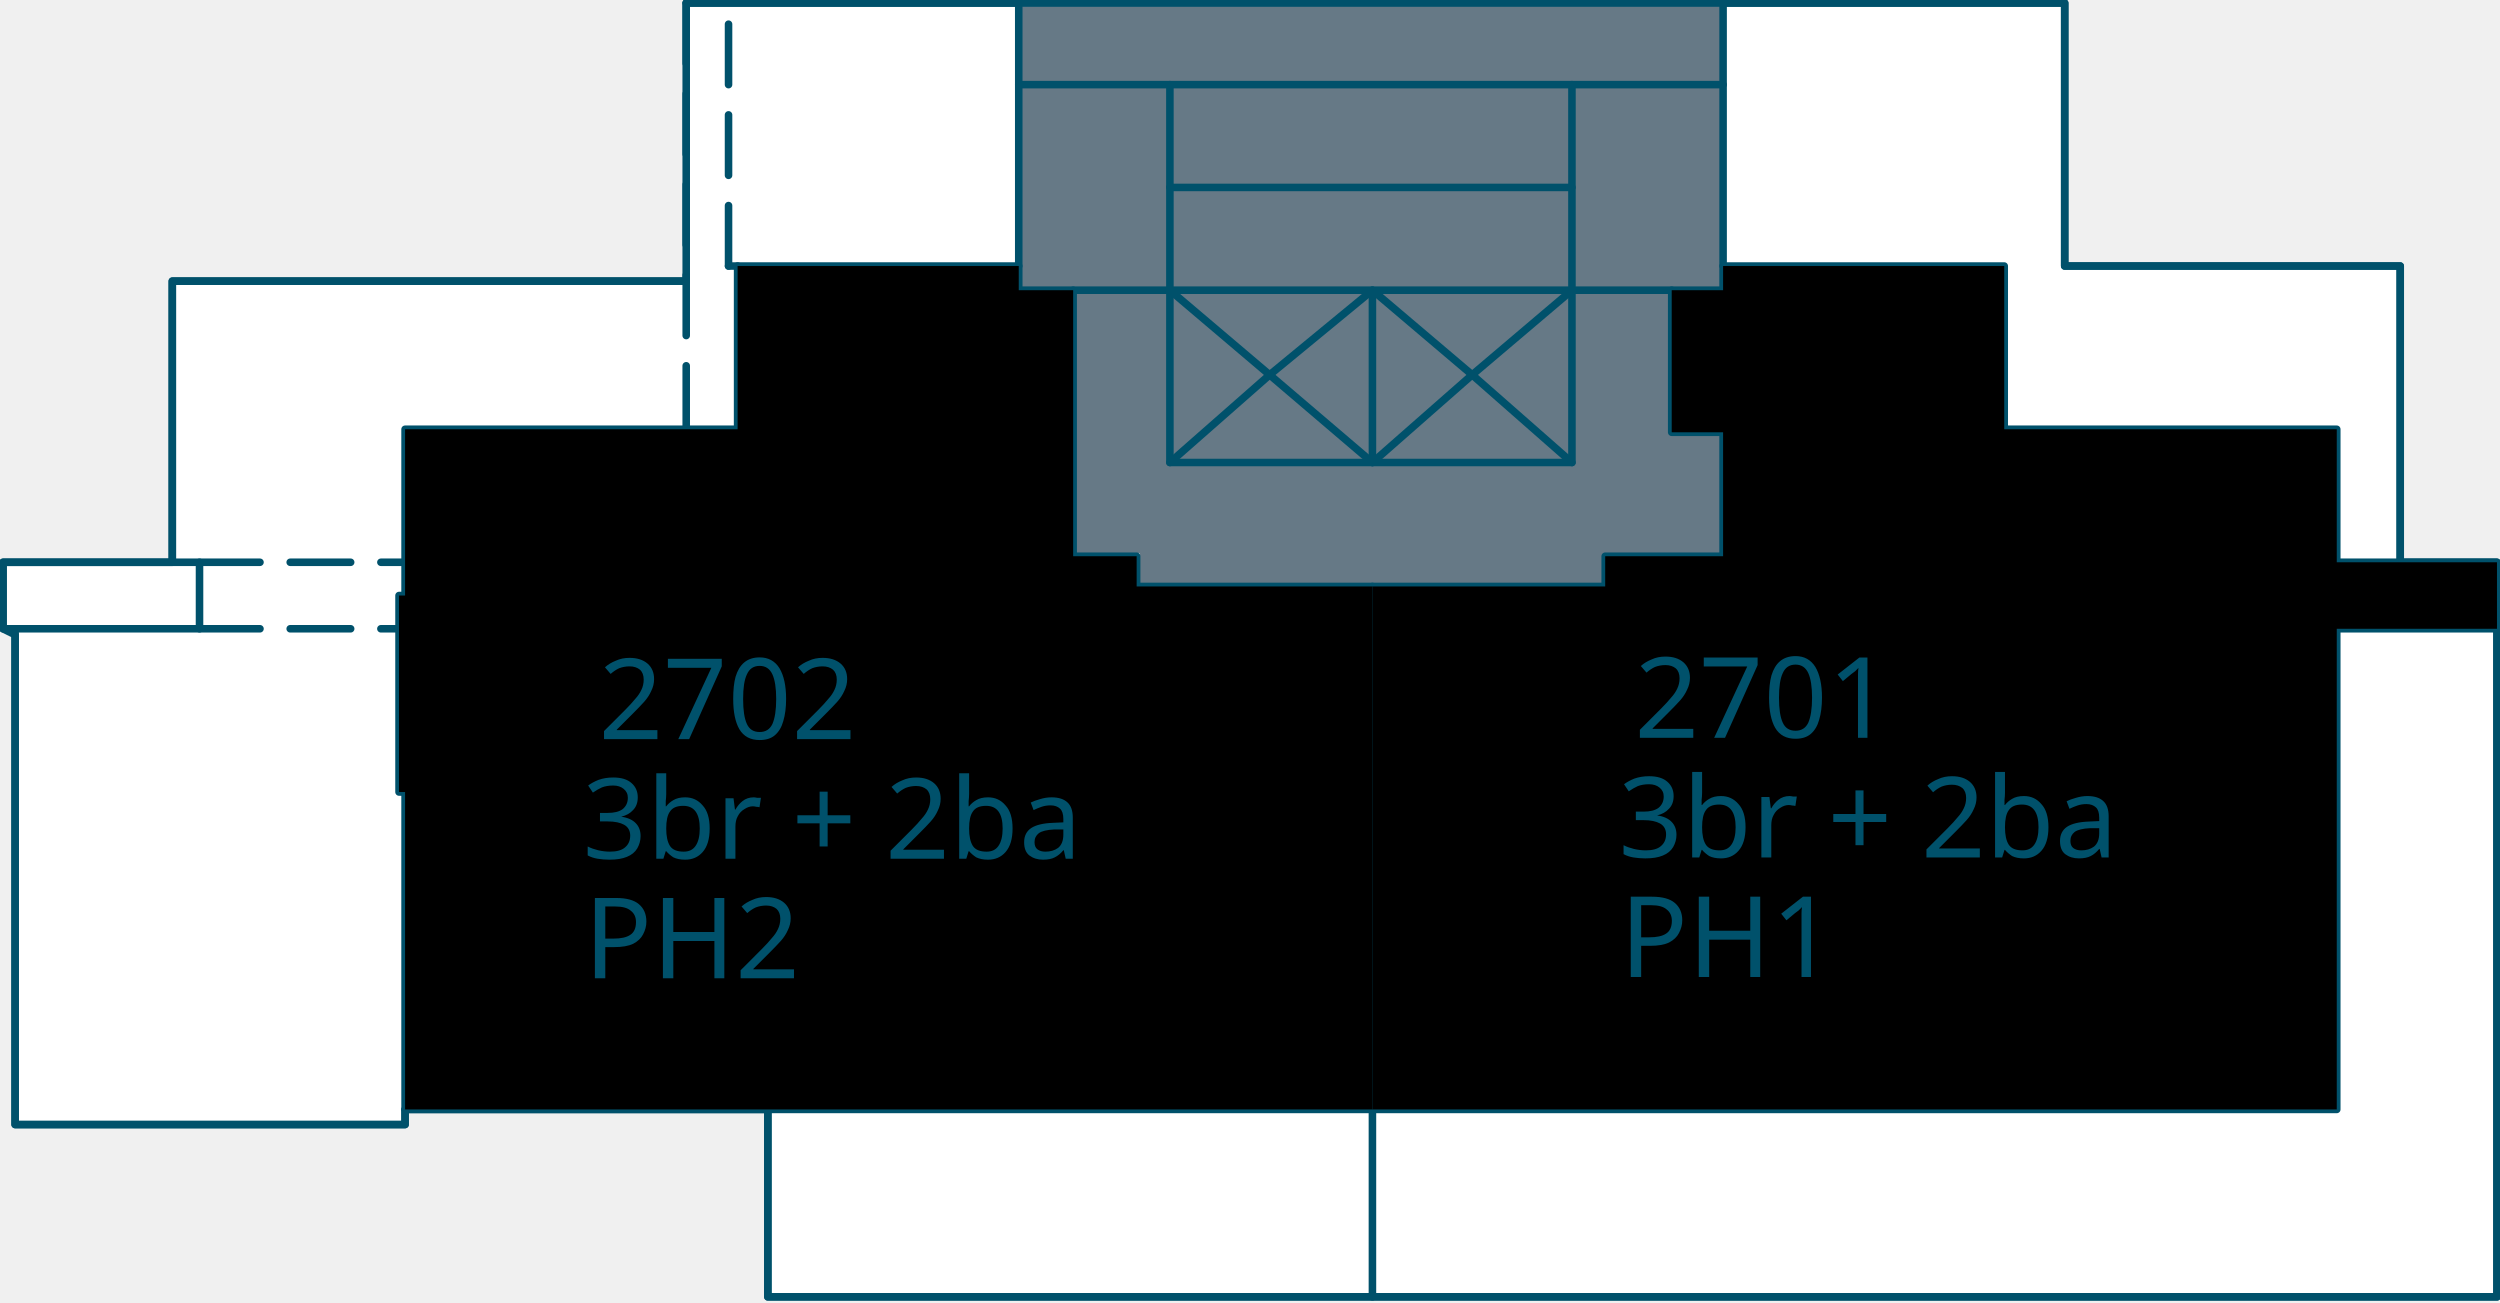
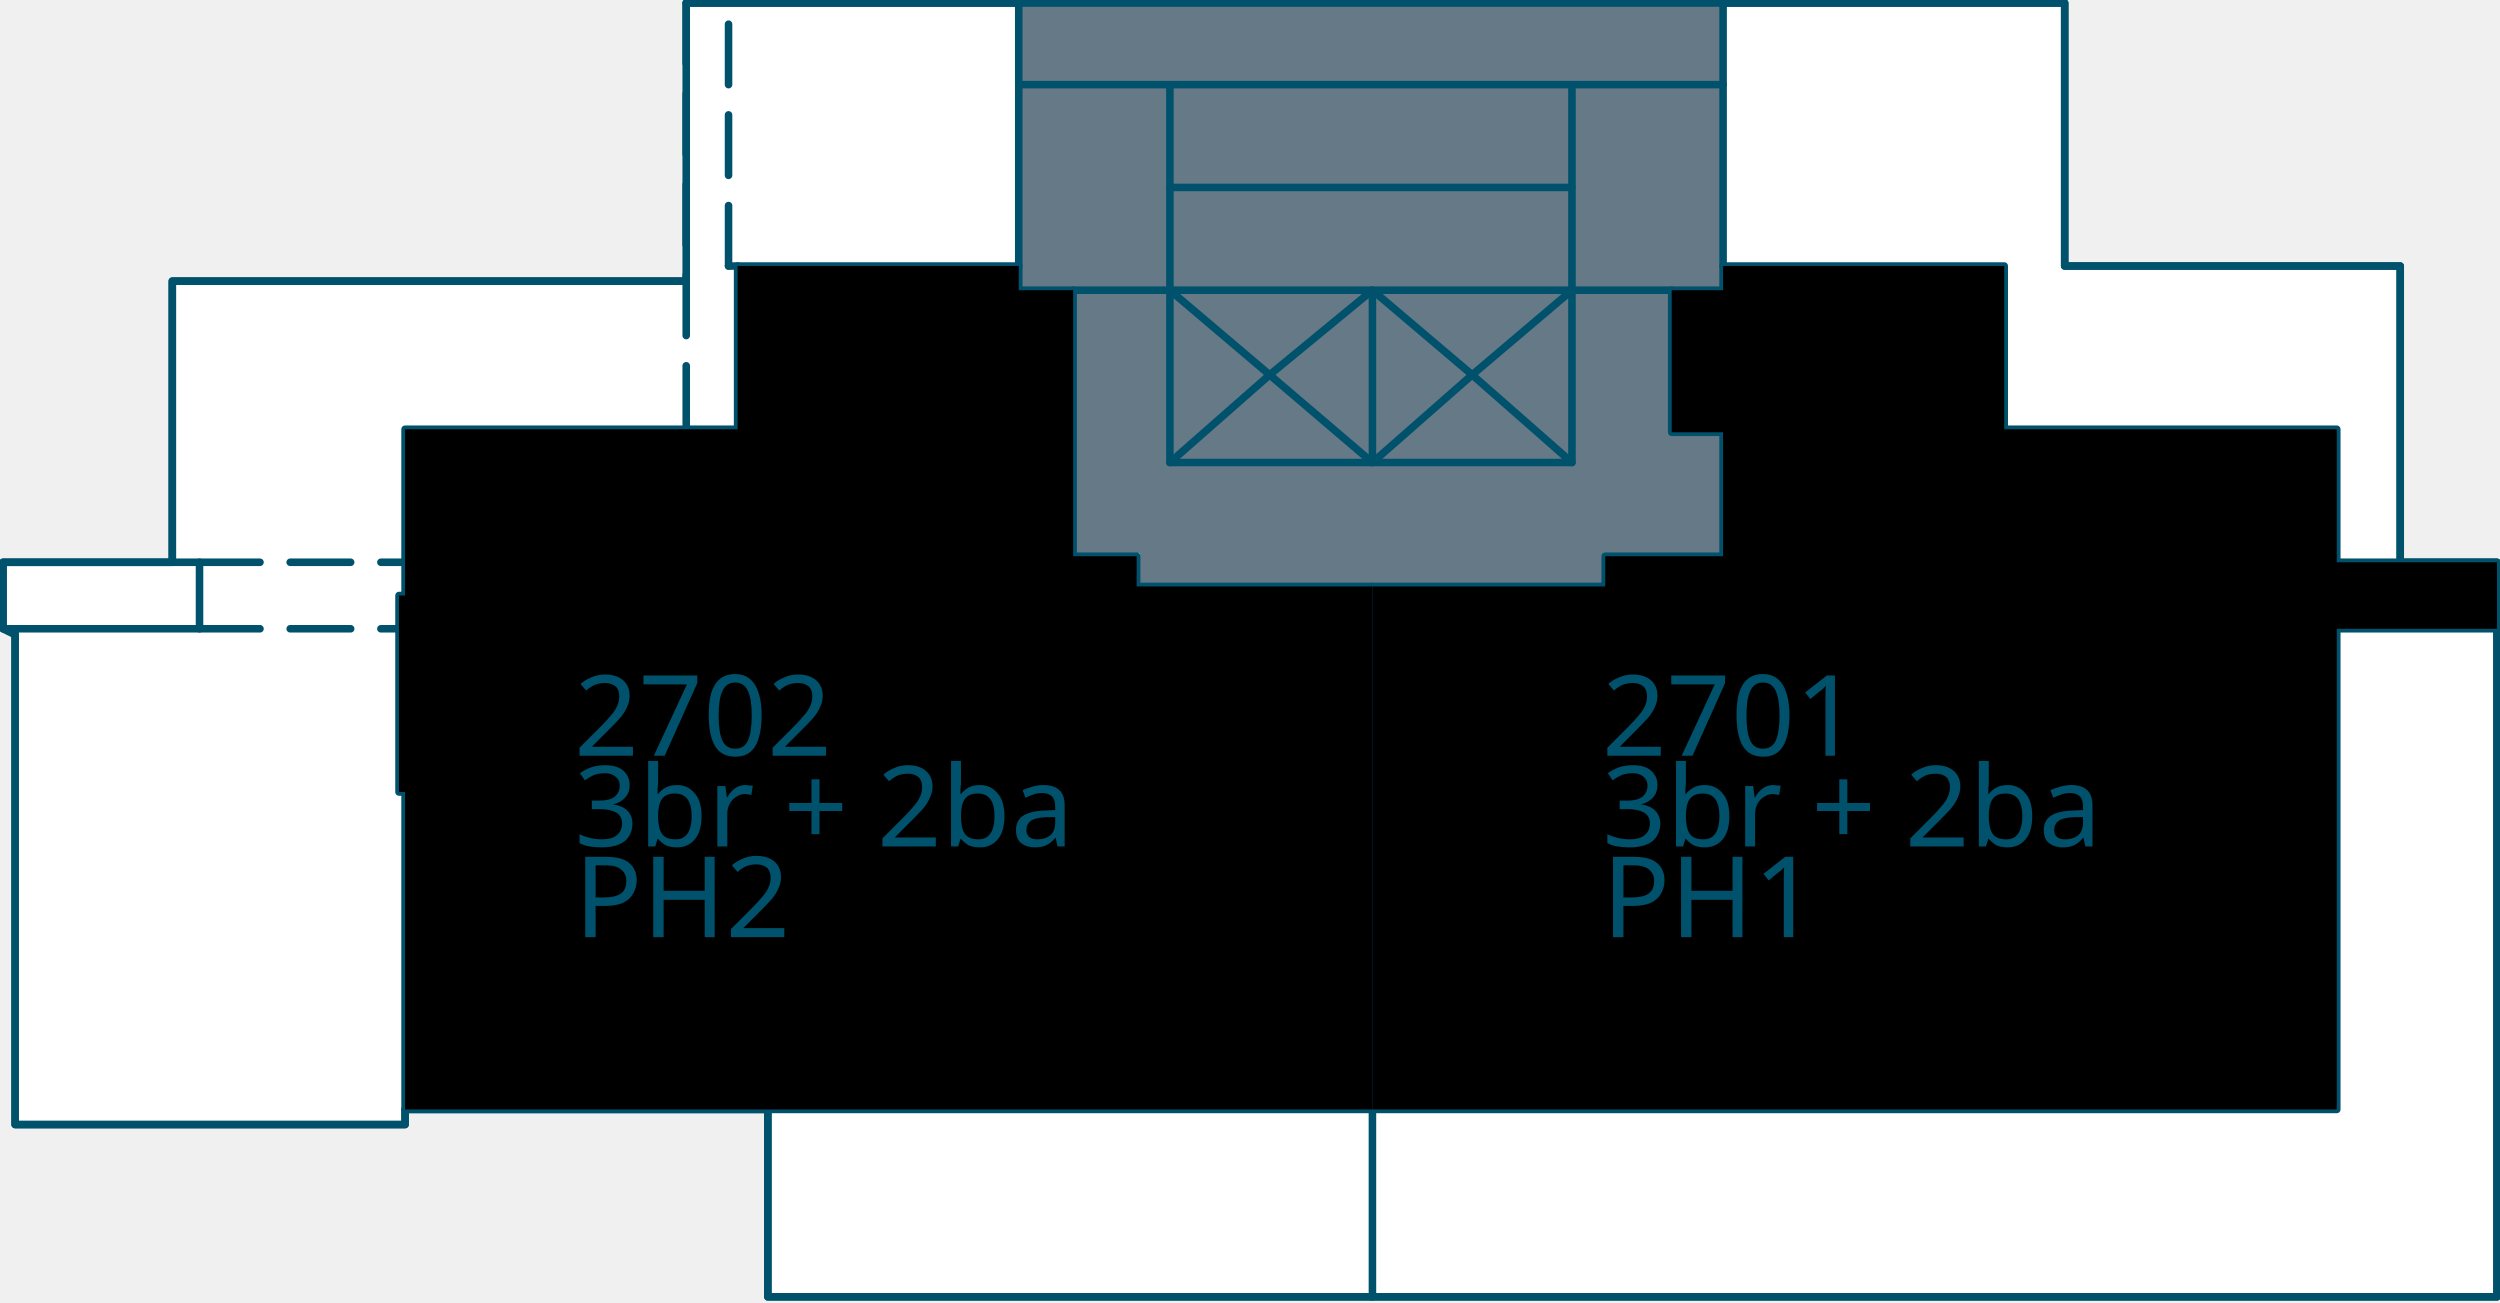
<svg xmlns="http://www.w3.org/2000/svg" version="1.1" id="Layer_1" x="0px" y="0px" viewBox="0 0 82.7 43.1" style="enable-background:new 0 0 82.7 43.1;" xml:space="preserve">
  <style type="text/css">
	.dd0{fill:#FFFFFF;stroke:#00516B;stroke-width:0.25;stroke-linecap:round;stroke-linejoin:round;stroke-miterlimit:10;}
	.dd1{fill:#667986;}
	.dd2{fill:none;stroke:#00516B;stroke-width:0.25;stroke-linecap:round;stroke-linejoin:round;stroke-miterlimit:10;}
	.dd3{fill:none;stroke:#00516B;stroke-width:0.25;stroke-linecap:round;stroke-linejoin:round;stroke-miterlimit:10;stroke-dasharray:2,1;}
	.dd4{fill:none;}
	.dd5{fill:#00516B;}
	.dd6{font-family:'Gotham-Book';}
	.dd7{font-size:3.722px;}
</style>
  <g id="base">
    <polygon class="dd0" points="79.4,18.6 79.4,18.6 79.4,8.8 68.3,8.8 68.3,0.1 57,0.1 57,0.1 55.6,0.1 55.6,0.1 31,0.1 24.1,0.1   22.7,0.1 22.7,9.3 5.7,9.3 5.7,18.6 0.1,18.6 0.1,20.8 0.5,21 0.5,37.2 13.4,37.2 13.4,36.7 25.4,36.7 25.4,42.9 45.4,42.9   45.4,42.9 82.6,42.9 82.6,20.8 82.6,20.8 82.6,18.6  " />
    <polygon class="dd1" points="33.7,0.1 33.7,9.6 35.5,9.6 35.5,18.3 37.7,18.3 37.7,19.4 53,19.4 53,18.4 57,18.4 57,14.3   55.3,14.3 55.3,9.6 57,9.6 57,0  " />
    <polygon class="dd2" points="33.7,8.8 33.7,9.6 35.5,9.6 35.5,18.4 37.6,18.4 37.6,19.4 45.4,19.4 45.4,36.7 25.4,36.7 13.4,36.7   13.4,26.2 13.2,26.2 13.2,20.8 13.2,19.7 13.4,19.7 13.4,18.6 13.4,14.2 22.7,14.2 24.4,14.2 24.4,8.8  " />
    <polyline class="dd2" points="38.7,15.3 42,12.4 45.4,9.6 48.7,12.4 52,15.3  " />
    <polyline class="dd2" points="38.7,9.6 42,12.4 45.4,15.3 48.7,12.4 52,9.6  " />
    <line class="dd2" x1="45.4" y1="15.3" x2="45.4" y2="9.6" />
    <polyline class="dd2" points="38.7,9.6 38.7,6.2 38.7,2.8  " />
    <polyline class="dd2" points="52,9.6 52,6.2 52,2.8  " />
    <polyline class="dd2" points="25.4,36.7 25.4,42.9 45.4,42.9  " />
    <polyline class="dd2" points="13.4,36.7 13.4,37.2 0.5,37.2 0.5,20.8  " />
    <polyline class="dd2" points="22.7,0.1 24.1,0.1 33.7,0.1 55.6,0.1 57,0.1 68.3,0.1 68.3,8.8 79.4,8.8 79.4,18.6  " />
    <polyline class="dd2" points="5.7,18.6 5.7,9.3 22.7,9.3  " />
    <polyline class="dd2" points="45.4,36.7 45.4,42.9 82.6,42.9 82.6,20.8  " />
    <line class="dd2" x1="33.7" y1="2.8" x2="33.7" y2="0.1" />
    <line class="dd2" x1="57" y1="2.8" x2="57" y2="0.1" />
    <polyline class="dd2" points="33.7,8.8 33.7,2.8 38.7,2.8 52,2.8 55.6,2.8 57,2.8 57,8.8  " />
    <line class="dd2" x1="38.7" y1="9.6" x2="35.5" y2="9.6" />
    <line class="dd2" x1="55.3" y1="9.6" x2="52" y2="9.6" />
    <polygon class="dd2" points="38.7,15.3 45.4,15.3 52,15.3 52,9.6 45.4,9.6 38.7,9.6  " />
    <line class="dd2" x1="38.7" y1="6.2" x2="52" y2="6.2" />
    <polyline class="dd2" points="45.4,36.7 77.3,36.7 77.3,20.8 82.6,20.8 82.6,18.6 79.4,18.6 77.3,18.6 77.3,14.2 66.3,14.2   66.3,8.8 57,8.8 57,9.6 55.3,9.6 55.3,14.3 57,14.3 57,18.4 53.1,18.4 53.1,19.4 45.4,19.4  " />
    <polygon class="dd2" points="5.7,18.6 0.1,18.6 0.1,20.8 0.5,20.8 6.6,20.8 6.6,18.6  " />
    <line class="dd3" x1="24.4" y1="8.8" x2="24.1" y2="8.8" />
    <line class="dd3" x1="24.1" y1="8.8" x2="24.1" y2="0.1" />
    <polyline class="dd3" points="22.7,0.1 22.7,9.3 22.7,14.2  " />
    <line class="dd3" x1="6.6" y1="18.6" x2="13.4" y2="18.6" />
    <line class="dd3" x1="6.6" y1="20.8" x2="13.2" y2="20.8" />
  </g>
  <g id="shape-ph2">
    <polygon class="bb0" points="45.4,19.4 37.6,19.4 37.6,18.4 35.5,18.4 35.5,9.6 33.7,9.6 33.7,8.8 24.4,8.8 24.4,14.2 22.7,14.2   13.4,14.2 13.4,18.6 13.4,19.7 13.2,19.7 13.2,20.8 13.2,26.2 13.4,26.2 13.4,36.7 25.4,36.7 45.4,36.7  " />
  </g>
  <g id="shape-ph1">
    <polygon class="bb0" points="82.6,18.6 82.6,20.8 77.3,20.8 77.3,36.7 45.4,36.7 45.4,19.4 53.1,19.4 53.1,18.4 57,18.4 57,14.3   55.3,14.3 55.3,9.6 57,9.6 57,8.8 66.3,8.8 66.3,14.2 77.3,14.2 77.3,18.6 79.4,18.6  " />
  </g>
  <g id="trigger-ph2" data-plan="PH2">
    <polygon id="hotspot-ph2" class="dd4" points="45.4,19.4 37.6,19.4 37.6,18.4 35.5,18.4 35.5,9.6 33.7,9.6 33.7,8.8 24.4,8.8   24.4,14.2 22.7,14.2 13.4,14.2 13.4,18.6 13.4,19.7 13.2,19.7 13.2,20.8 13.2,26.2 13.4,26.2 13.4,36.7 25.4,36.7 45.4,36.7  " />
-     <text transform="matrix(1 0 0 1 19.8091 24.4495)" class="dd5 dd6 dd7">2702</text>
-     <text transform="matrix(1 0 0 1 19.2691 28.407)" class="dd5 dd6 dd7">3br + 2ba</text>
-     <text transform="matrix(1 0 0 1 19.3199 32.3616)" class="dd5 dd6 dd7">PH2</text>
+     <text transform="matrix(1 0 0 1 19 25)" class="dd5 dd6 dd7 title">2702</text>
+     <text transform="matrix(1 0 0 1 19 28)" class="dd5 dd6 dd7 label">3br + 2ba</text>
+     <text transform="matrix(1 0 0 1 19 31)" class="dd5 dd6 dd7 label">PH2</text>
  </g>
  <g id="trigger-ph1" data-plan="PH1">
    <polygon id="hotspot-ph1" class="dd4" points="82.6,18.6 82.6,20.8 77.3,20.8 77.3,36.7 45.4,36.7 45.4,19.4 53.1,19.4 53.1,18.4   57,18.4 57,14.3 55.3,14.3 55.3,9.6 57,9.6 57,8.8 66.3,8.8 66.3,14.2 77.3,14.2 77.3,18.6 79.4,18.6  " />
-     <text transform="matrix(1 0 0 1 54.0757 24.407)" class="dd5 dd6 dd7">2701</text>
-     <text transform="matrix(1 0 0 1 53.5357 28.3645)" class="dd5 dd6 dd7">3br + 2ba</text>
-     <text transform="matrix(1 0 0 1 53.5865 32.3191)" class="dd5 dd6 dd7">PH1</text>
+     <text transform="matrix(1 0 0 1 53 25)" class="dd5 dd6 dd7 title">2701</text>
+     <text transform="matrix(1 0 0 1 53 28)" class="dd5 dd6 dd7 label">3br + 2ba</text>
+     <text transform="matrix(1 0 0 1 53 31)" class="dd5 dd6 dd7 label">PH1</text>
  </g>
</svg>
